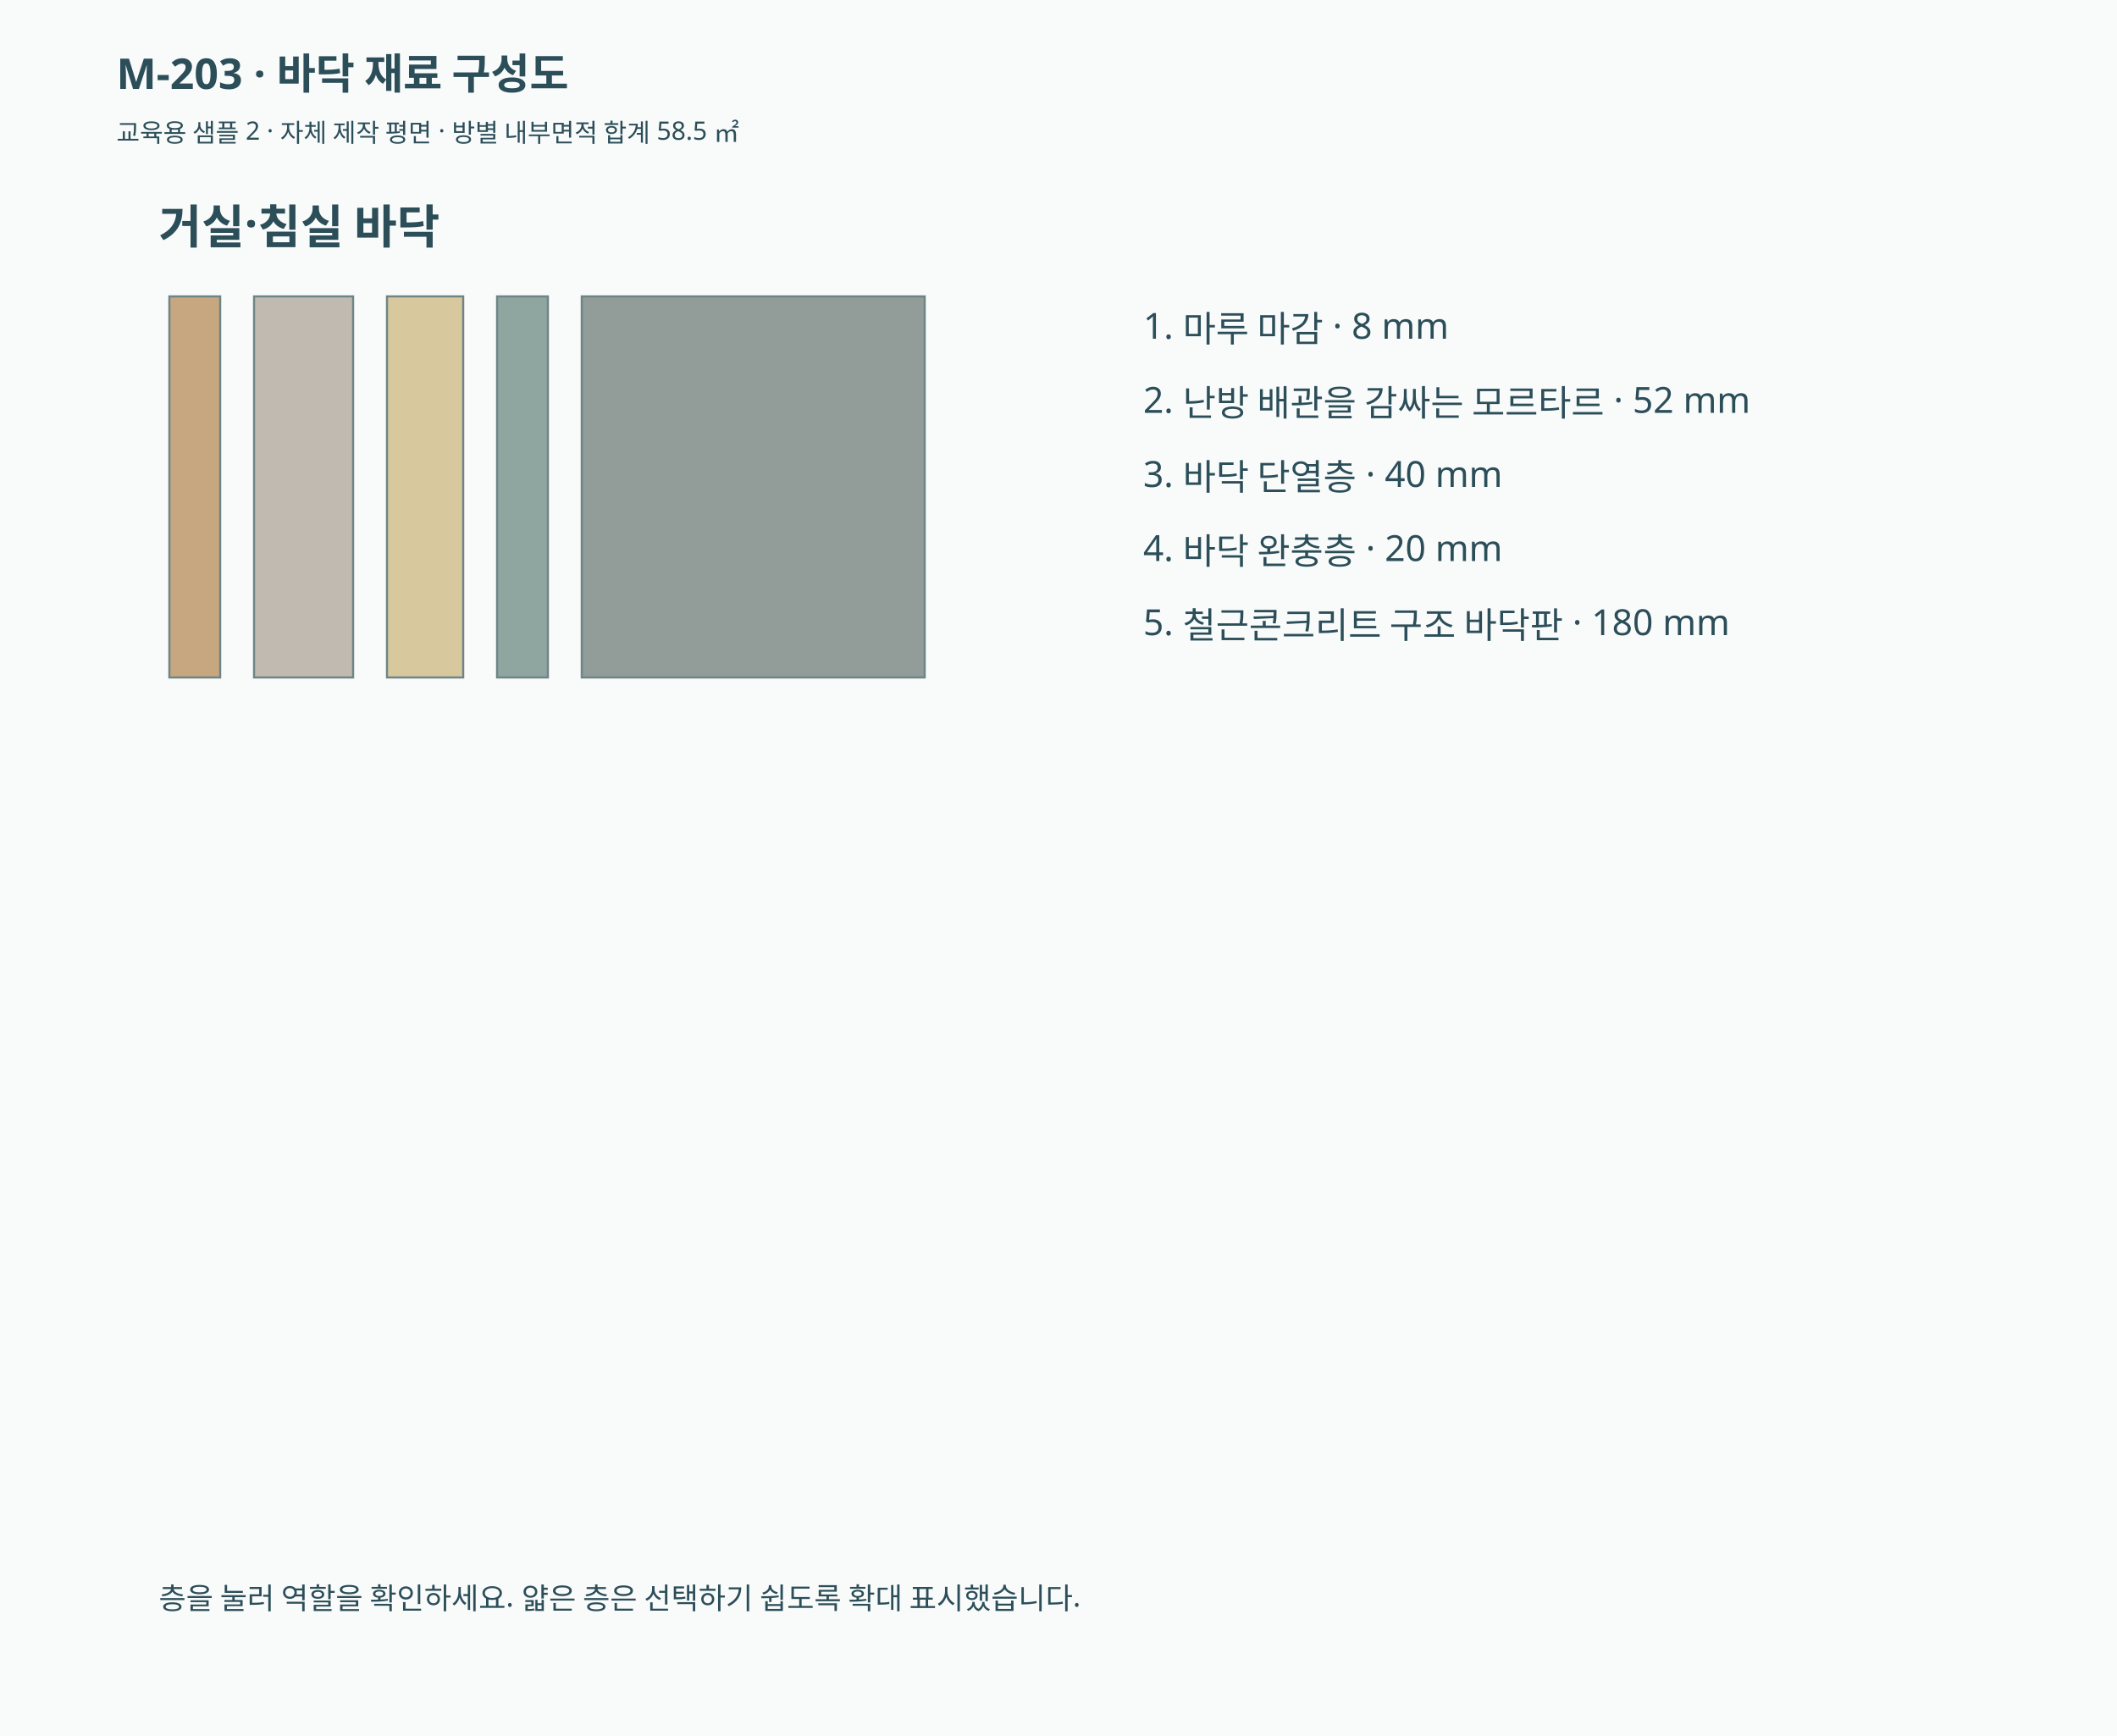
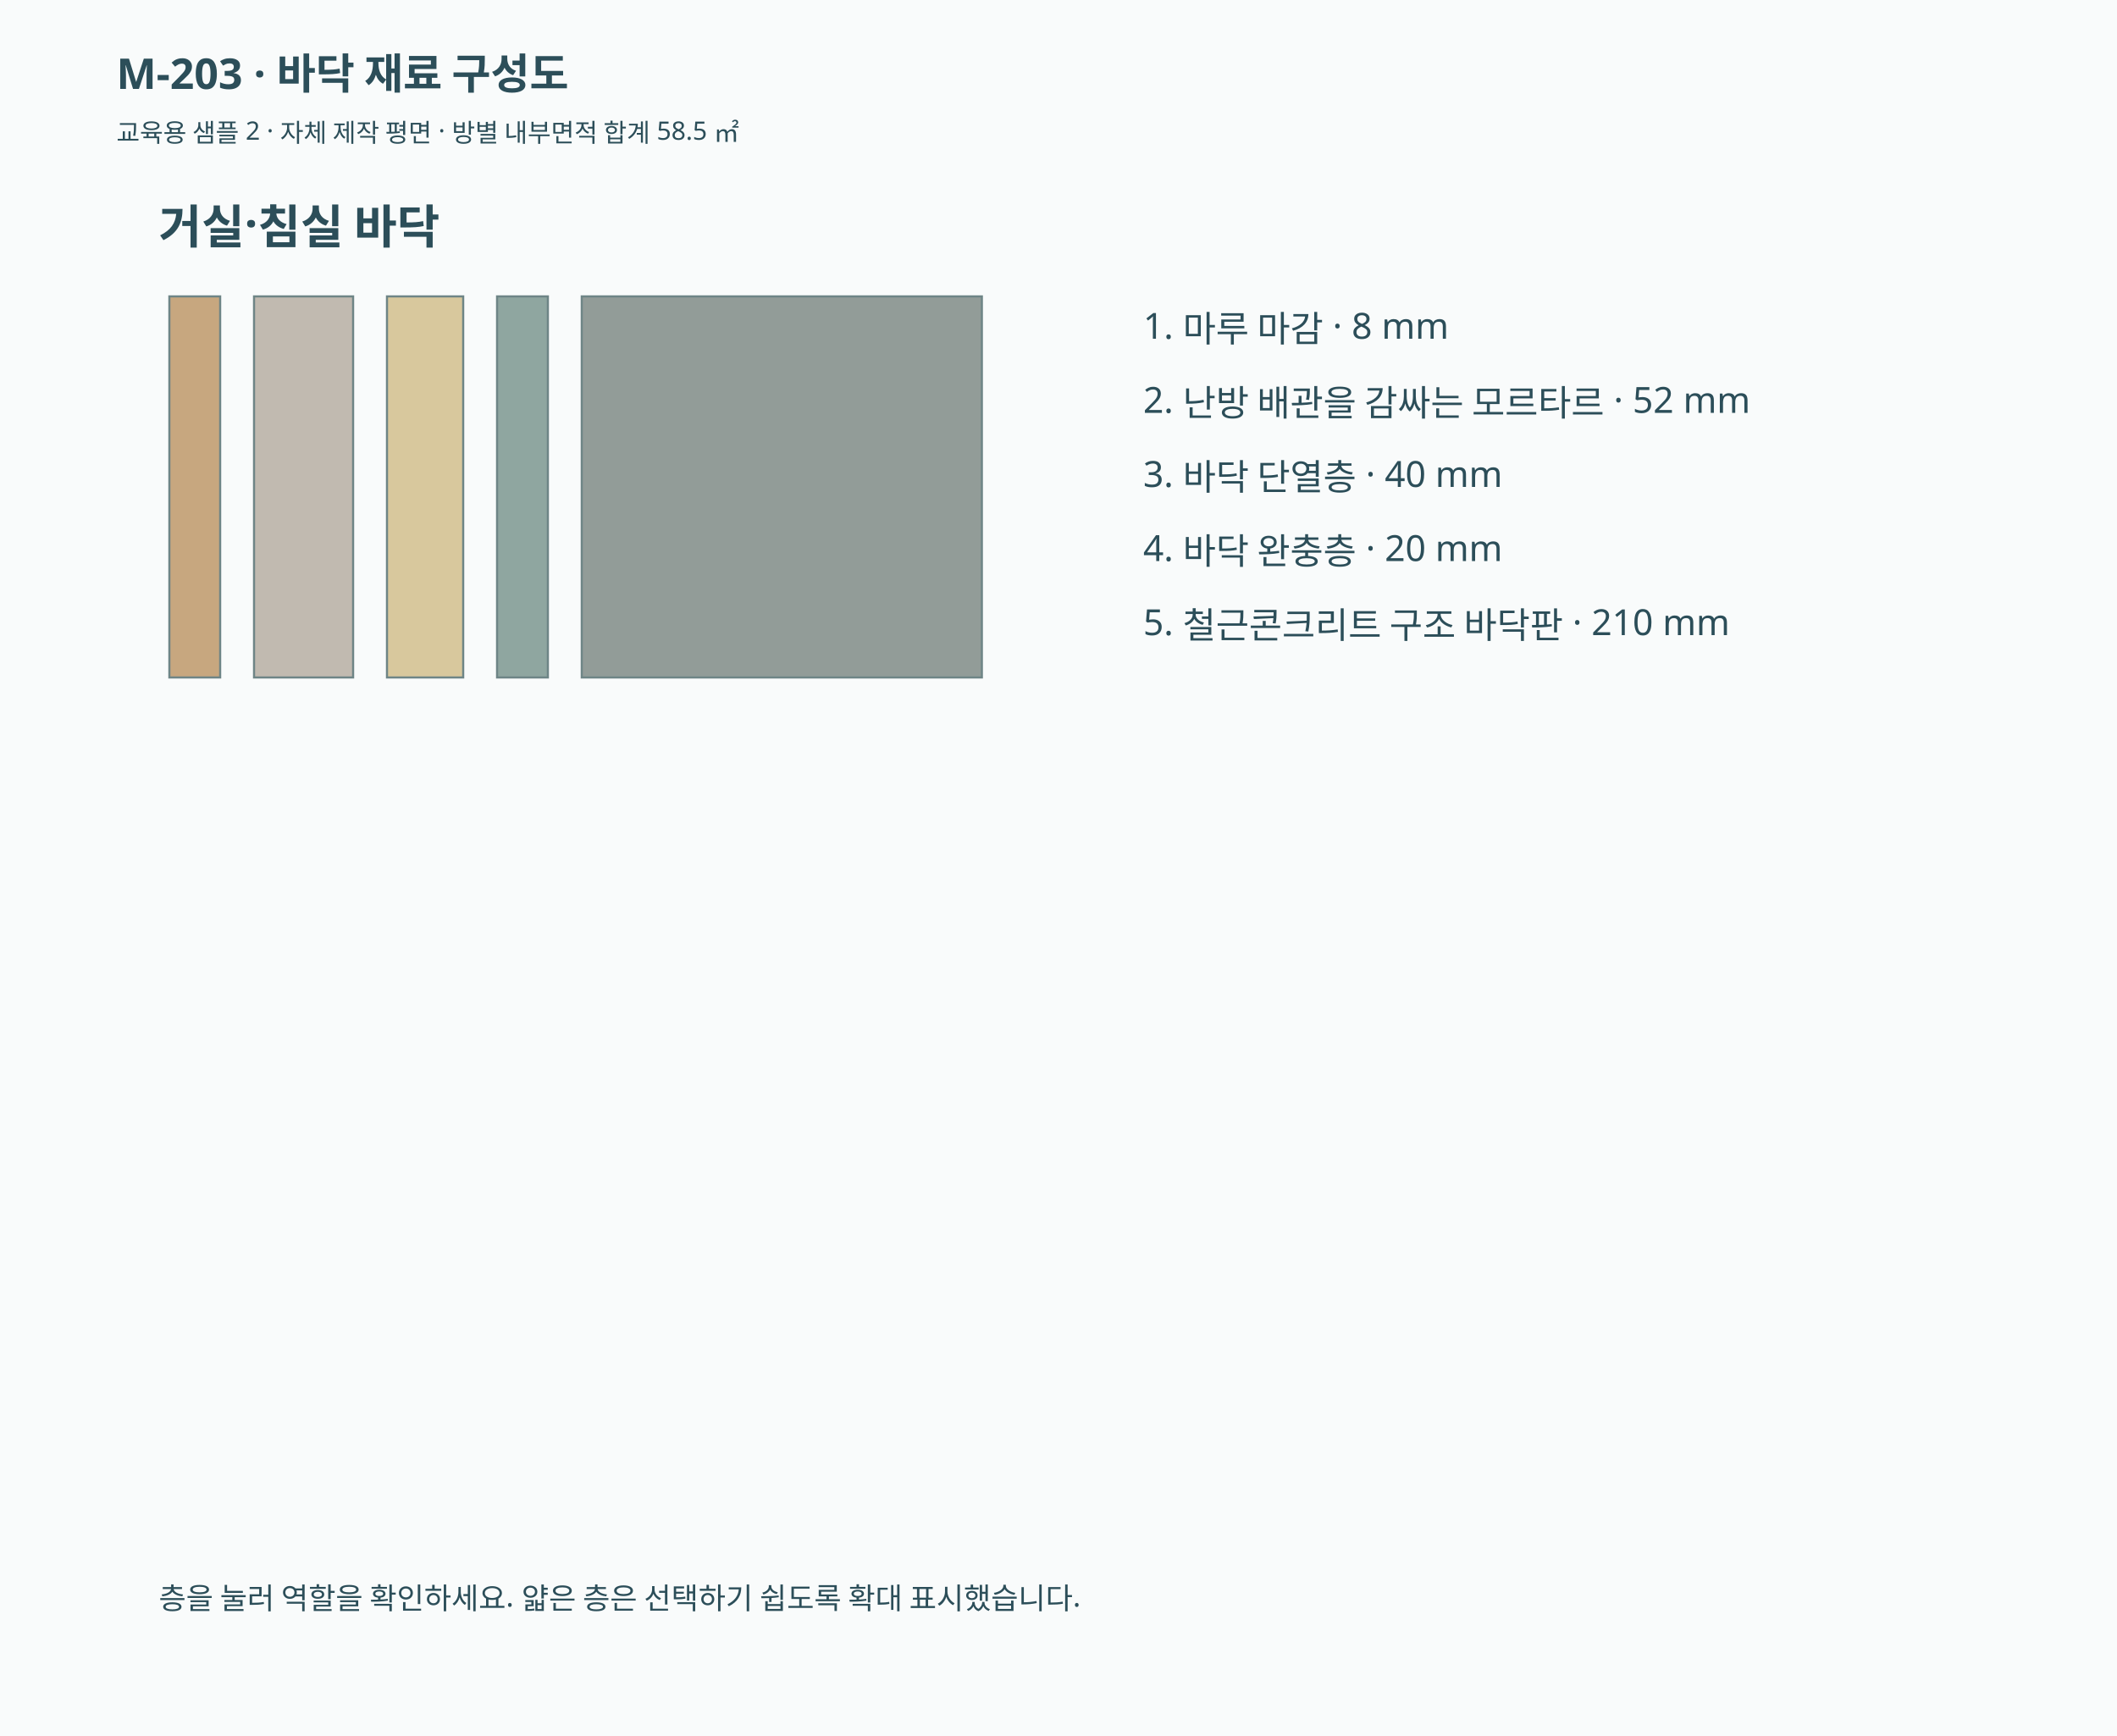
<svg xmlns="http://www.w3.org/2000/svg" viewBox="0 0 1000 820" role="group" aria-label="M-203 바닥 재료 구성도">
  <defs>
    <marker id="exit-arrow" markerWidth="6" markerHeight="6" refX="5" refY="3" orient="auto">
      <path d="M0 0L6 3L0 6Z" fill="#248976" />
    </marker>
  </defs>
  <rect width="1000" height="820" fill="#f9fbfb" />
  <g font-family="Pretendard Variable, Pretendard, sans-serif" fill="#2c4e59">
    <text x="55" y="42" font-size="20" font-weight="700">M-203 · 바닥 재료 구성도</text>
    <text x="55" y="67" font-size="12">교육용 샘플 2 · 자체 제작 평면 · 방별 내부면적 합계 58.5 ㎡</text>
    <text x="75" y="115" font-size="22" font-weight="700">거실·침실 바닥</text>
    <g data-object="assembly-floor-wood" tabindex="0" role="button" aria-label="마루 마감 도면에서 선택">
      <rect x="80" y="140" width="24" height="180" fill="#c7a77f" stroke="#6e8586" />
    </g>
    <g data-object="assembly-floor-screed" tabindex="0" role="button" aria-label="난방 배관을 감싸는 모르타르 도면에서 선택">
      <rect x="120" y="140" width="46.8" height="180" fill="#c1bab0" stroke="#6e8586" />
    </g>
    <g data-object="assembly-floor-floor-insulation" tabindex="0" role="button" aria-label="바닥 단열층 도면에서 선택">
      <rect x="182.8" y="140" width="36" height="180" fill="#d8c89d" stroke="#6e8586" />
    </g>
    <g data-object="assembly-floor-impact" tabindex="0" role="button" aria-label="바닥 완충층 도면에서 선택">
      <rect x="234.8" y="140" width="24" height="180" fill="#8fa6a0" stroke="#6e8586" />
    </g>
    <g data-object="assembly-floor-slab" tabindex="0" role="button" aria-label="철근콘크리트 구조 바닥판 도면에서 선택">
-       <rect x="274.8" y="140" width="162" height="180" fill="#929c98" stroke="#6e8586" />
+       <rect x="274.8" y="140" width="189" height="180" fill="#929c98" stroke="#6e8586" />
    </g>
    <text x="540" y="160" font-size="17">1. 마루 마감 · 8 mm</text>
    <text x="540" y="195" font-size="17">2. 난방 배관을 감싸는 모르타르 · 52 mm</text>
    <text x="540" y="230" font-size="17">3. 바닥 단열층 · 40 mm</text>
    <text x="540" y="265" font-size="17">4. 바닥 완충층 · 20 mm</text>
-     <text x="540" y="300" font-size="17">5. 철근콘크리트 구조 바닥판 · 180 mm</text>
+     <text x="540" y="300" font-size="17">5. 철근콘크리트 구조 바닥판 · 210 mm</text>
    <text x="75" y="760" font-size="14">층을 눌러 역할을 확인하세요. 얇은 층은 선택하기 쉽도록 확대 표시했습니다.</text>
  </g>
</svg>
